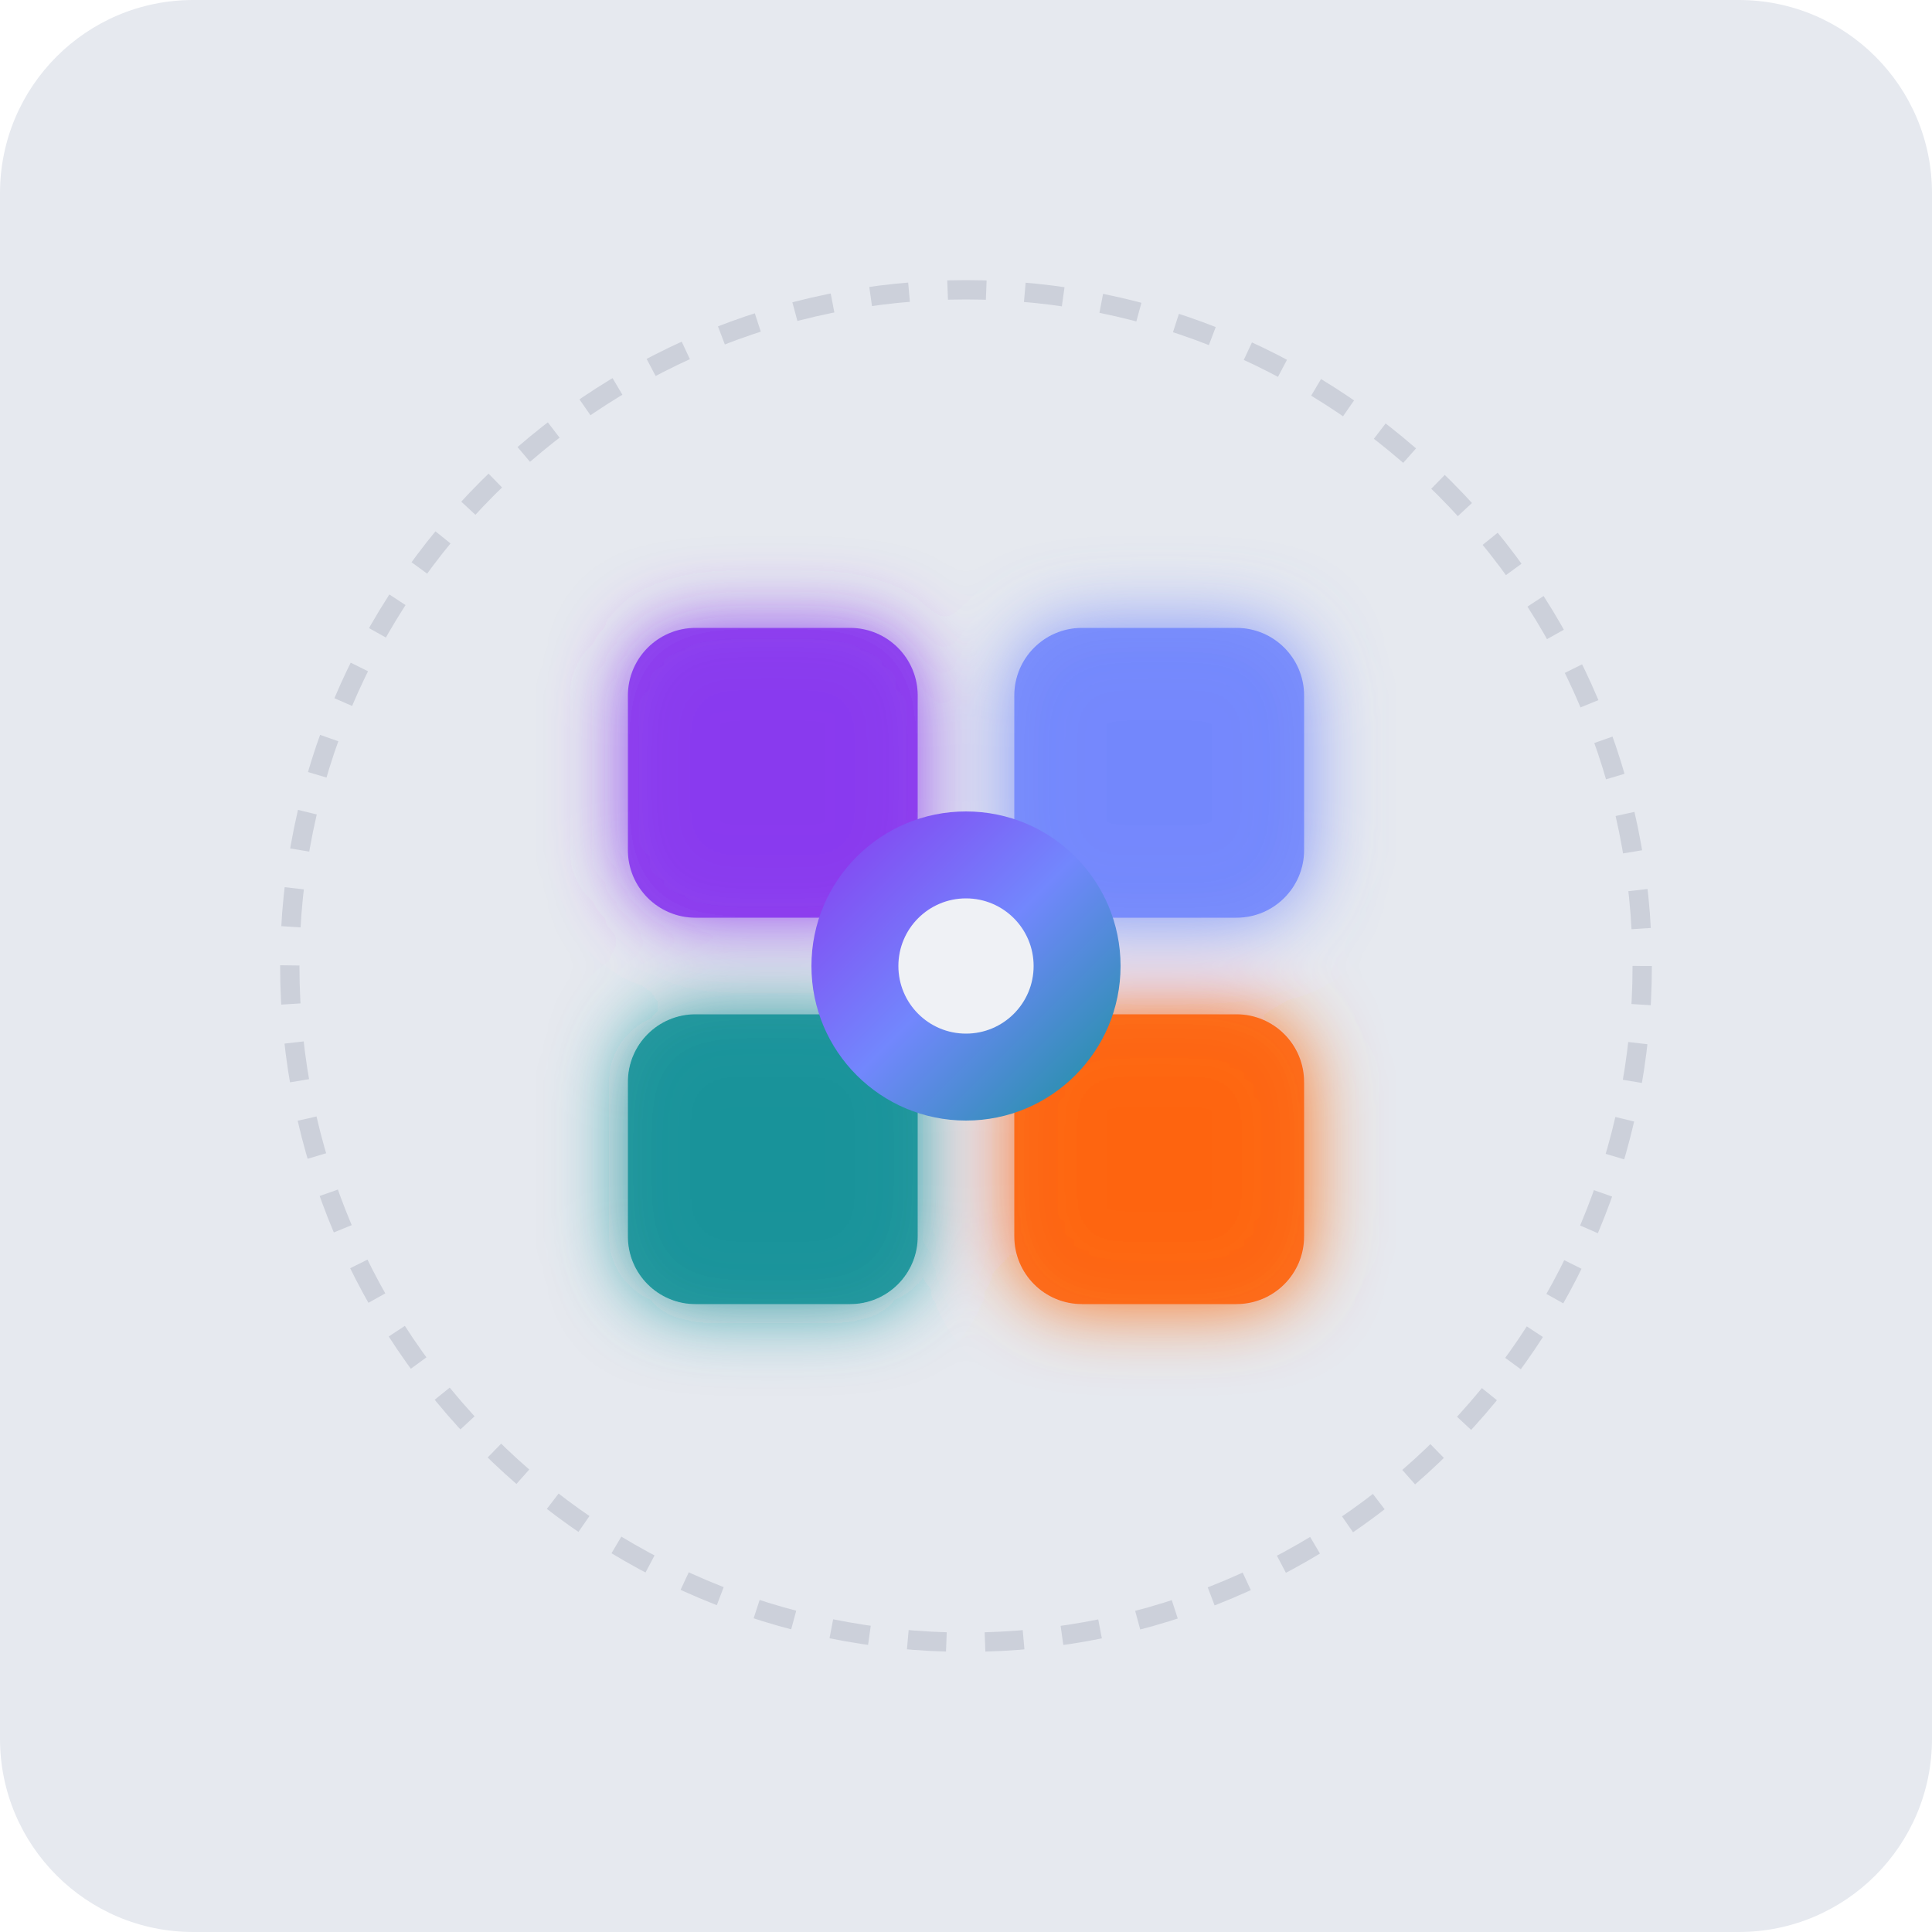
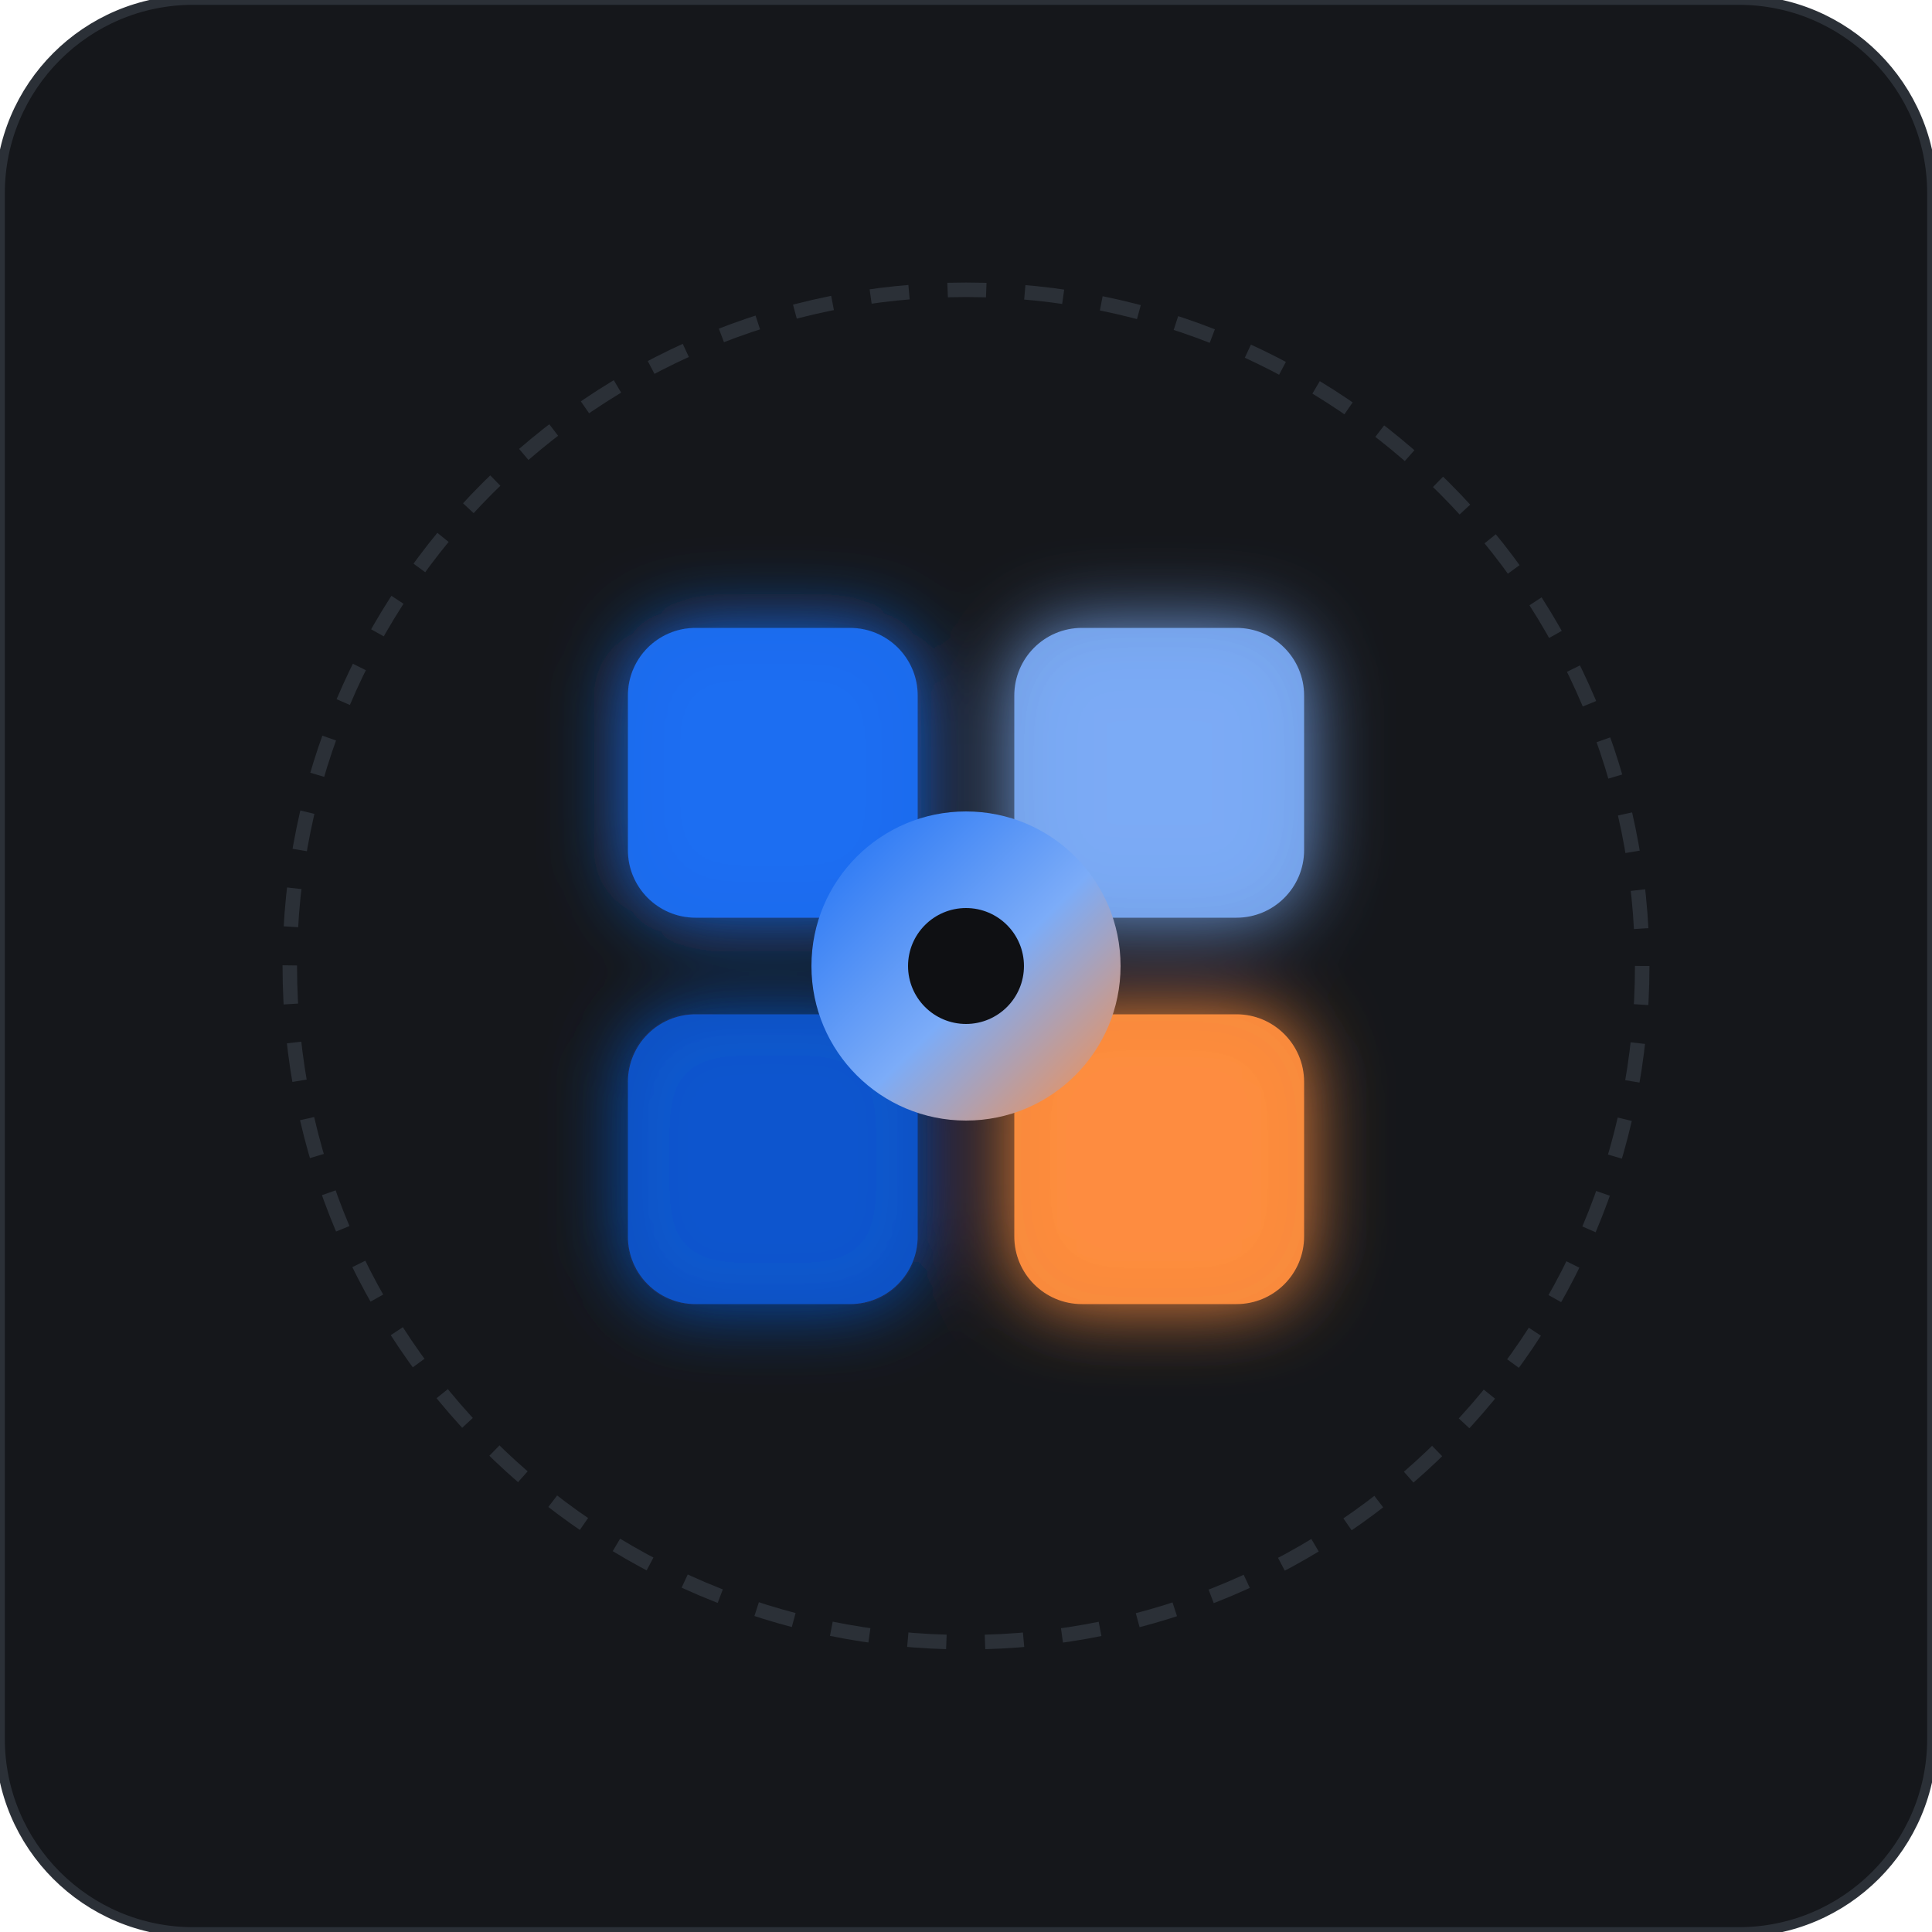
<svg xmlns="http://www.w3.org/2000/svg" viewBox="0 0 400 400" width="100%" height="100%">
  <defs>
-     <linearGradient id="ctp-latte-grad" x1="0%" y1="0%" x2="100%" y2="100%">
-       <stop offset="0%" stop-color="#8839ef" />
-       <stop offset="50%" stop-color="#7287fd" />
-       <stop offset="100%" stop-color="#179299" />
+     <linearGradient id="egm-tonal-grad" x1="0%" y1="0%" x2="100%" y2="100%">
+       <stop offset="0%" stop-color="#1b6ef3" />
+       <stop offset="55%" stop-color="#7cacf8" />
+       <stop offset="100%" stop-color="#ff8d41" />
    </linearGradient>
    <filter id="soft-glow" x="-20%" y="-20%" width="140%" height="140%">
      <feGaussianBlur stdDeviation="8" result="blur" />
      <feComposite in="SourceGraphic" in2="blur" operator="over" />
    </filter>
  </defs>
-   <rect width="400" height="400" rx="40" fill="#e6e9ef" />
-   <circle cx="200" cy="200" r="140" fill="none" stroke="#ccd0da" stroke-width="4" stroke-dasharray="8 8" />
+   <rect width="400" height="400" rx="40" fill="#15171b" stroke="#2b3037" stroke-width="2" />
+   <circle cx="200" cy="200" r="140" fill="none" stroke="#2b3037" stroke-width="3" stroke-dasharray="8 8" />
  <g filter="url(#soft-glow)">
-     <rect x="130" y="130" width="60" height="60" rx="14" fill="#8839ef" opacity="0.9" />
-     <rect x="210" y="130" width="60" height="60" rx="14" fill="#7287fd" opacity="0.9" />
-     <rect x="130" y="210" width="60" height="60" rx="14" fill="#179299" opacity="0.9" />
-     <rect x="210" y="210" width="60" height="60" rx="14" fill="#fe640b" opacity="0.9" />
+     <rect x="130" y="130" width="60" height="60" rx="14" fill="#1b6ef3" opacity="0.95" />
+     <rect x="210" y="130" width="60" height="60" rx="14" fill="#7cacf8" opacity="0.9" />
+     <rect x="130" y="210" width="60" height="60" rx="14" fill="#0b57d0" opacity="0.9" />
+     <rect x="210" y="210" width="60" height="60" rx="14" fill="#ff8d41" opacity="0.95" />
  </g>
-   <circle cx="200" cy="200" r="32" fill="url(#ctp-latte-grad)" />
-   <circle cx="200" cy="200" r="14" fill="#eff1f5" />
+   <circle cx="200" cy="200" r="32" fill="url(#egm-tonal-grad)" />
+   <circle cx="200" cy="200" r="12" fill="#0f1013" />
</svg>
